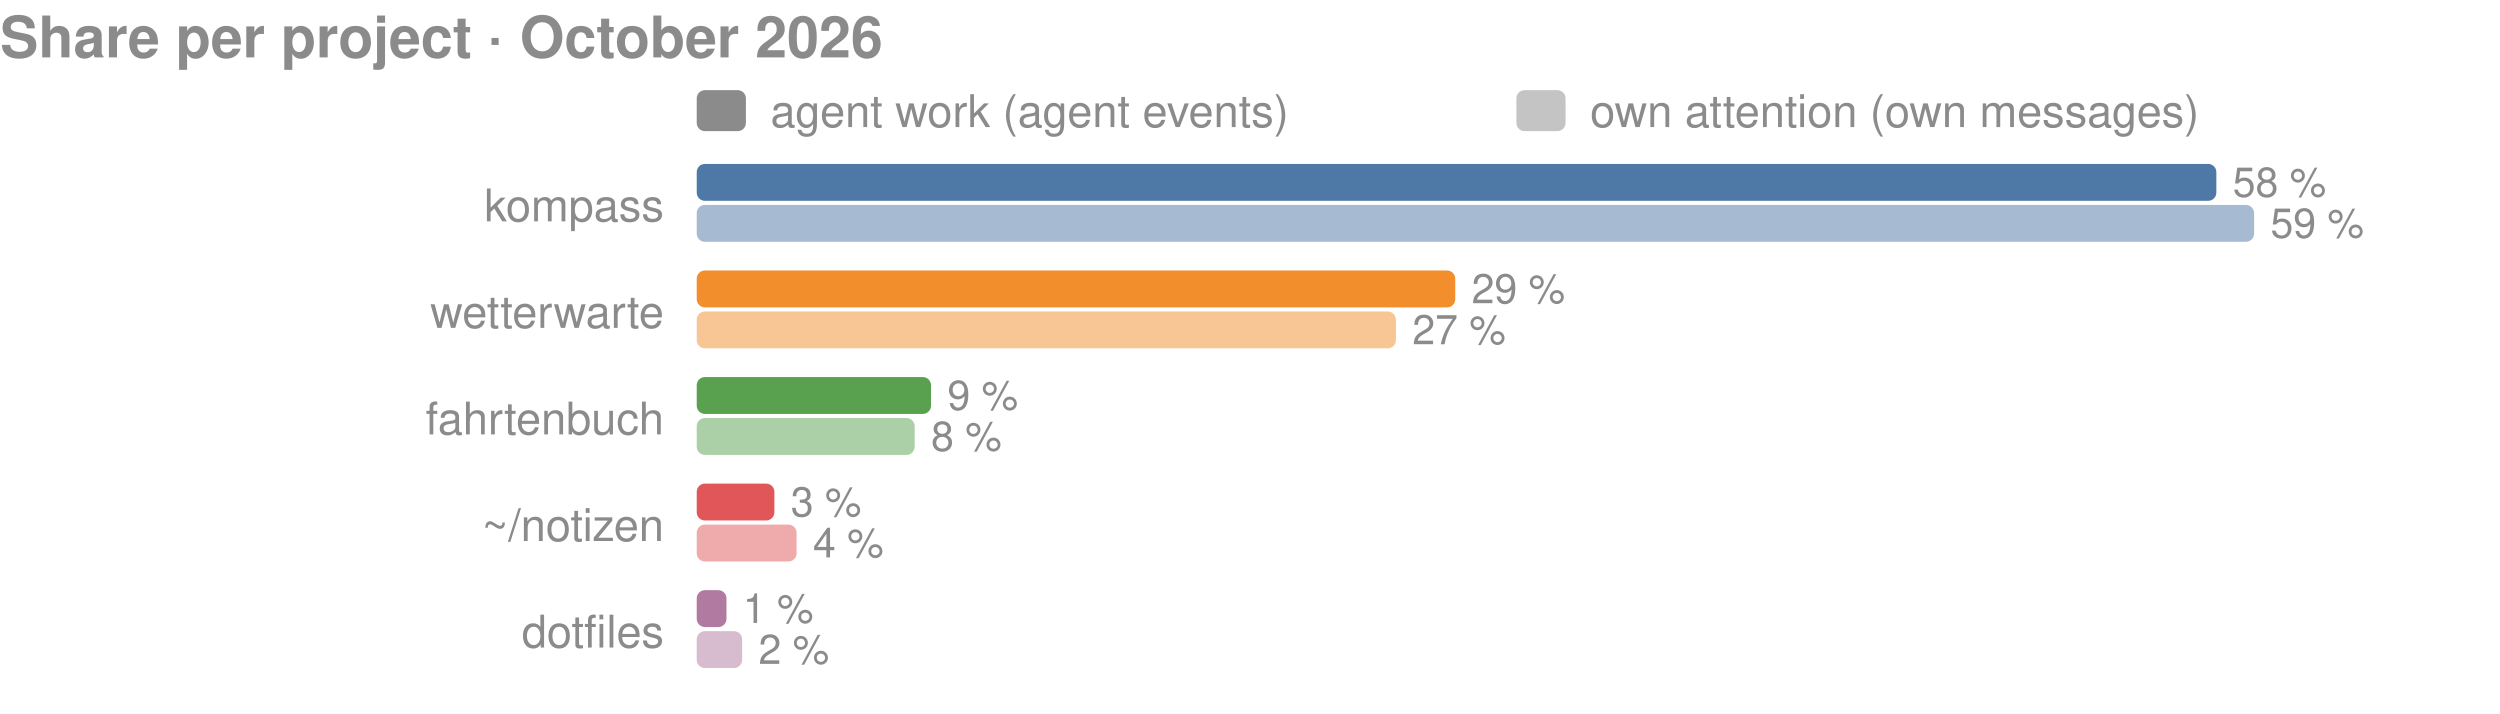
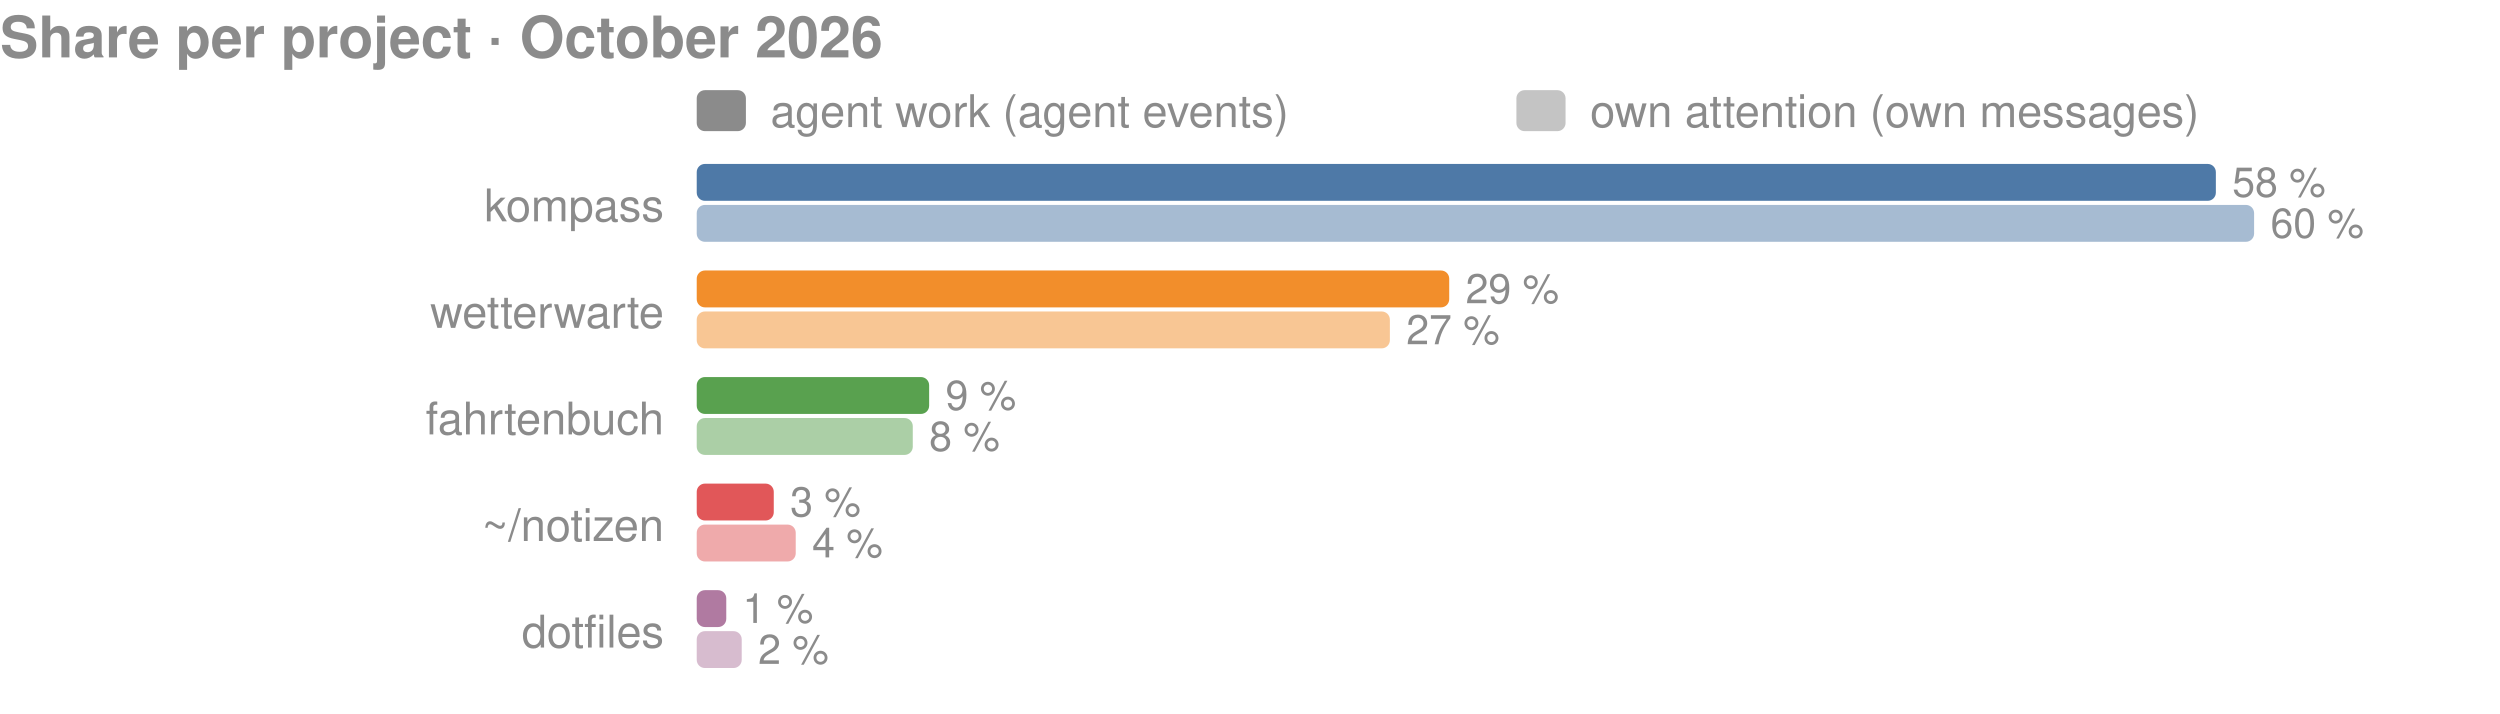
<svg xmlns="http://www.w3.org/2000/svg" width="610" height="174" viewBox="0 0 610 174" font-family="-apple-system, 'Segoe UI', Helvetica, Arial, sans-serif">
  <text x="0" y="14" font-size="14" font-weight="600" fill="#8b8b8b">Share per project · October 2026</text>
  <rect x="170" y="22" width="12" height="10" rx="2" fill="#8b8b8b" />
  <text x="188" y="31" font-size="11" fill="#8b8b8b">agent work (agent events)</text>
  <rect x="370" y="22" width="12" height="10" rx="2" fill="#8b8b8b" fill-opacity="0.5" />
  <text x="388" y="31" font-size="11" fill="#8b8b8b">own attention (own messages)</text>
  <text x="162" y="54" font-size="11" text-anchor="end" fill="#8b8b8b">kompass</text>
-   <rect x="170" y="40" width="370.79" height="9" rx="2" fill="#4e79a7" />
-   <text x="544.79" y="48" font-size="10" fill="#8b8b8b">58 %</text>
+   <rect x="170" y="40" width="370.67" height="9" rx="2" fill="#4e79a7" />
+   <text x="544.67" y="48" font-size="10" fill="#8b8b8b">58 %</text>
  <rect x="170" y="50" width="380" height="9" rx="2" fill="#4e79a7" fill-opacity="0.5" />
-   <text x="554" y="58" font-size="10" fill="#8b8b8b">59 %</text>
+   <text x="554" y="58" font-size="10" fill="#8b8b8b">60 %</text>
  <text x="162" y="80" font-size="11" text-anchor="end" fill="#8b8b8b">wetterwarte</text>
-   <rect x="170" y="66" width="185.08" height="9" rx="2" fill="#f28e2b" />
-   <text x="359.08" y="74" font-size="10" fill="#8b8b8b">29 %</text>
-   <rect x="170" y="76" width="170.61" height="9" rx="2" fill="#f28e2b" fill-opacity="0.5" />
-   <text x="344.61" y="84" font-size="10" fill="#8b8b8b">27 %</text>
+   <rect x="170" y="66" width="183.61" height="9" rx="2" fill="#f28e2b" />
+   <text x="357.61" y="74" font-size="10" fill="#8b8b8b">29 %</text>
+   <rect x="170" y="76" width="169.13" height="9" rx="2" fill="#f28e2b" fill-opacity="0.5" />
+   <text x="343.13" y="84" font-size="10" fill="#8b8b8b">27 %</text>
  <text x="162" y="106" font-size="11" text-anchor="end" fill="#8b8b8b">fahrtenbuch</text>
-   <rect x="170" y="92" width="57.17" height="9" rx="2" fill="#59a14f" />
-   <text x="231.17" y="100" font-size="10" fill="#8b8b8b">9 %</text>
-   <rect x="170" y="102" width="53.18" height="9" rx="2" fill="#59a14f" fill-opacity="0.5" />
-   <text x="227.18" y="110" font-size="10" fill="#8b8b8b">8 %</text>
+   <rect x="170" y="92" width="56.71" height="9" rx="2" fill="#59a14f" />
+   <text x="230.71" y="100" font-size="10" fill="#8b8b8b">9 %</text>
+   <rect x="170" y="102" width="52.72" height="9" rx="2" fill="#59a14f" fill-opacity="0.5" />
+   <text x="226.72" y="110" font-size="10" fill="#8b8b8b">8 %</text>
  <text x="162" y="132" font-size="11" text-anchor="end" fill="#8b8b8b">~/notizen</text>
-   <rect x="170" y="118" width="18.95" height="9" rx="2" fill="#e15759" />
-   <text x="192.95" y="126" font-size="10" fill="#8b8b8b">3 %</text>
-   <rect x="170" y="128" width="24.37" height="9" rx="2" fill="#e15759" fill-opacity="0.5" />
-   <text x="198.37" y="136" font-size="10" fill="#8b8b8b">4 %</text>
+   <rect x="170" y="118" width="18.8" height="9" rx="2" fill="#e15759" />
+   <text x="192.8" y="126" font-size="10" fill="#8b8b8b">3 %</text>
+   <rect x="170" y="128" width="24.16" height="9" rx="2" fill="#e15759" fill-opacity="0.5" />
+   <text x="198.16" y="136" font-size="10" fill="#8b8b8b">4 %</text>
  <text x="162" y="158" font-size="11" text-anchor="end" fill="#8b8b8b">dotfiles</text>
-   <rect x="170" y="144" width="7.26" height="9" rx="2" fill="#b07aa1" />
-   <text x="181.26" y="152" font-size="10" fill="#8b8b8b">1 %</text>
-   <rect x="170" y="154" width="11.08" height="9" rx="2" fill="#b07aa1" fill-opacity="0.5" />
-   <text x="185.08" y="162" font-size="10" fill="#8b8b8b">2 %</text>
+   <rect x="170" y="144" width="7.21" height="9" rx="2" fill="#b07aa1" />
+   <text x="181.21" y="152" font-size="10" fill="#8b8b8b">1 %</text>
+   <rect x="170" y="154" width="10.98" height="9" rx="2" fill="#b07aa1" fill-opacity="0.5" />
+   <text x="184.98" y="162" font-size="10" fill="#8b8b8b">2 %</text>
</svg>
